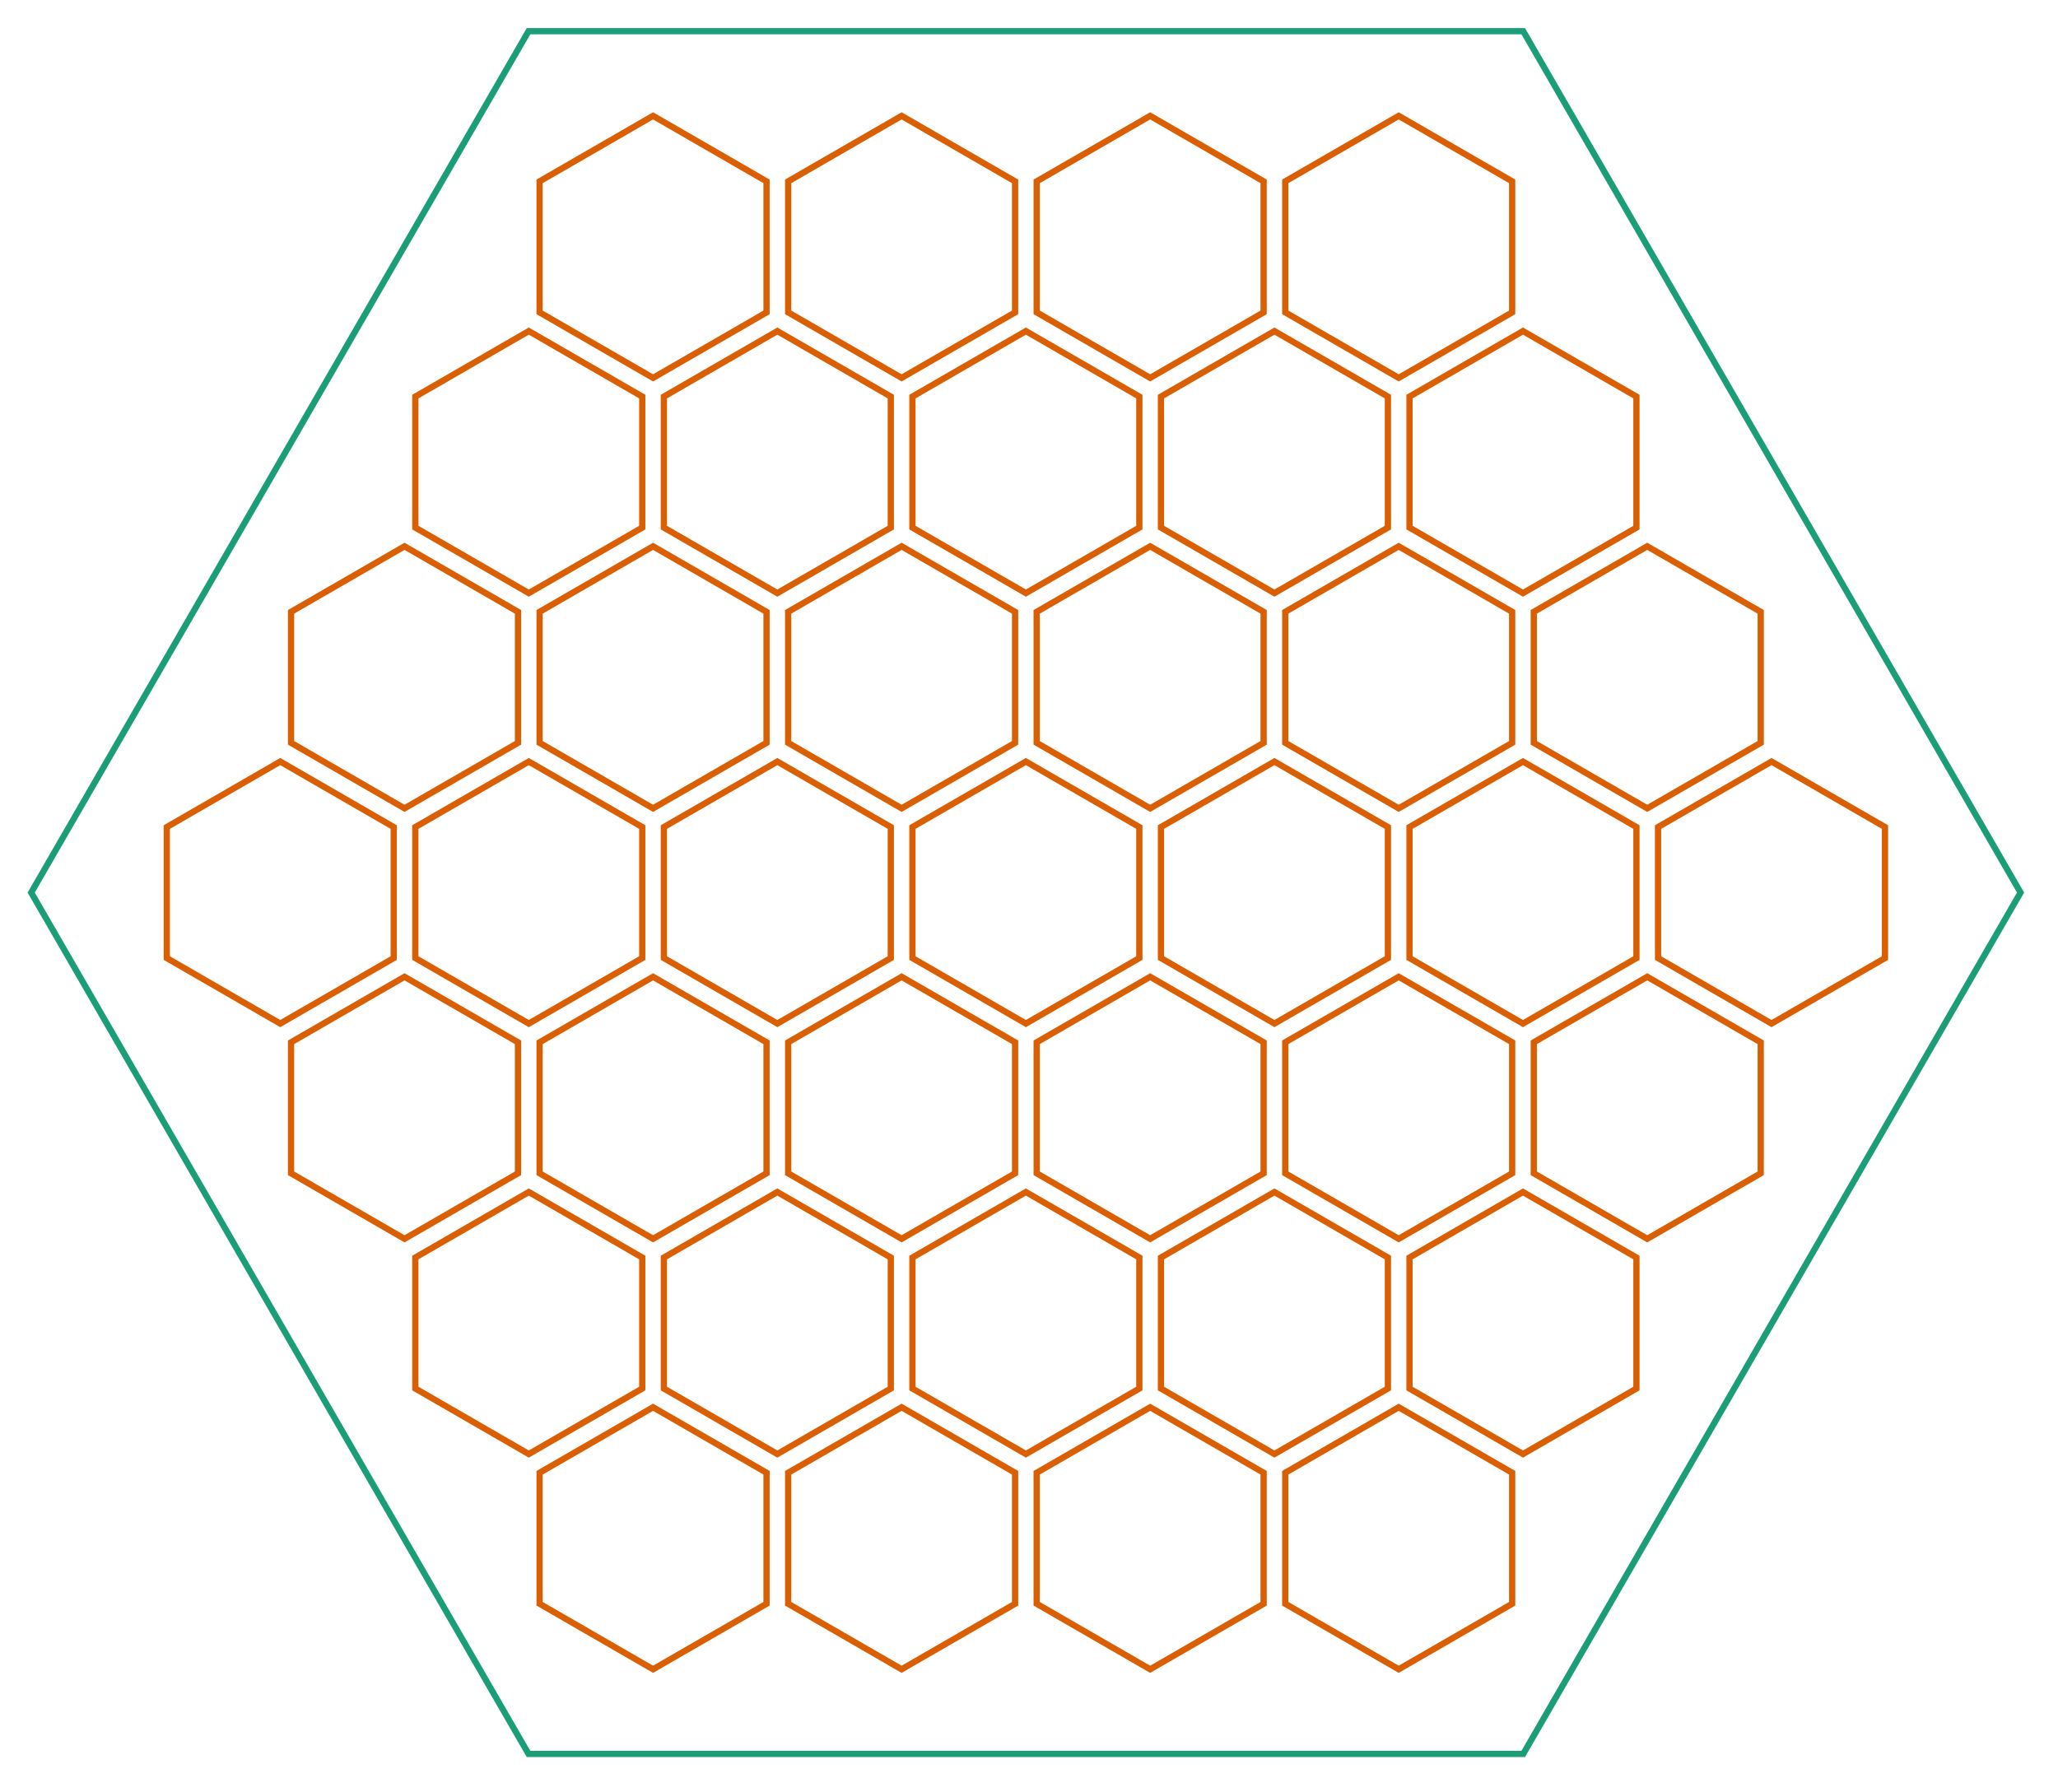
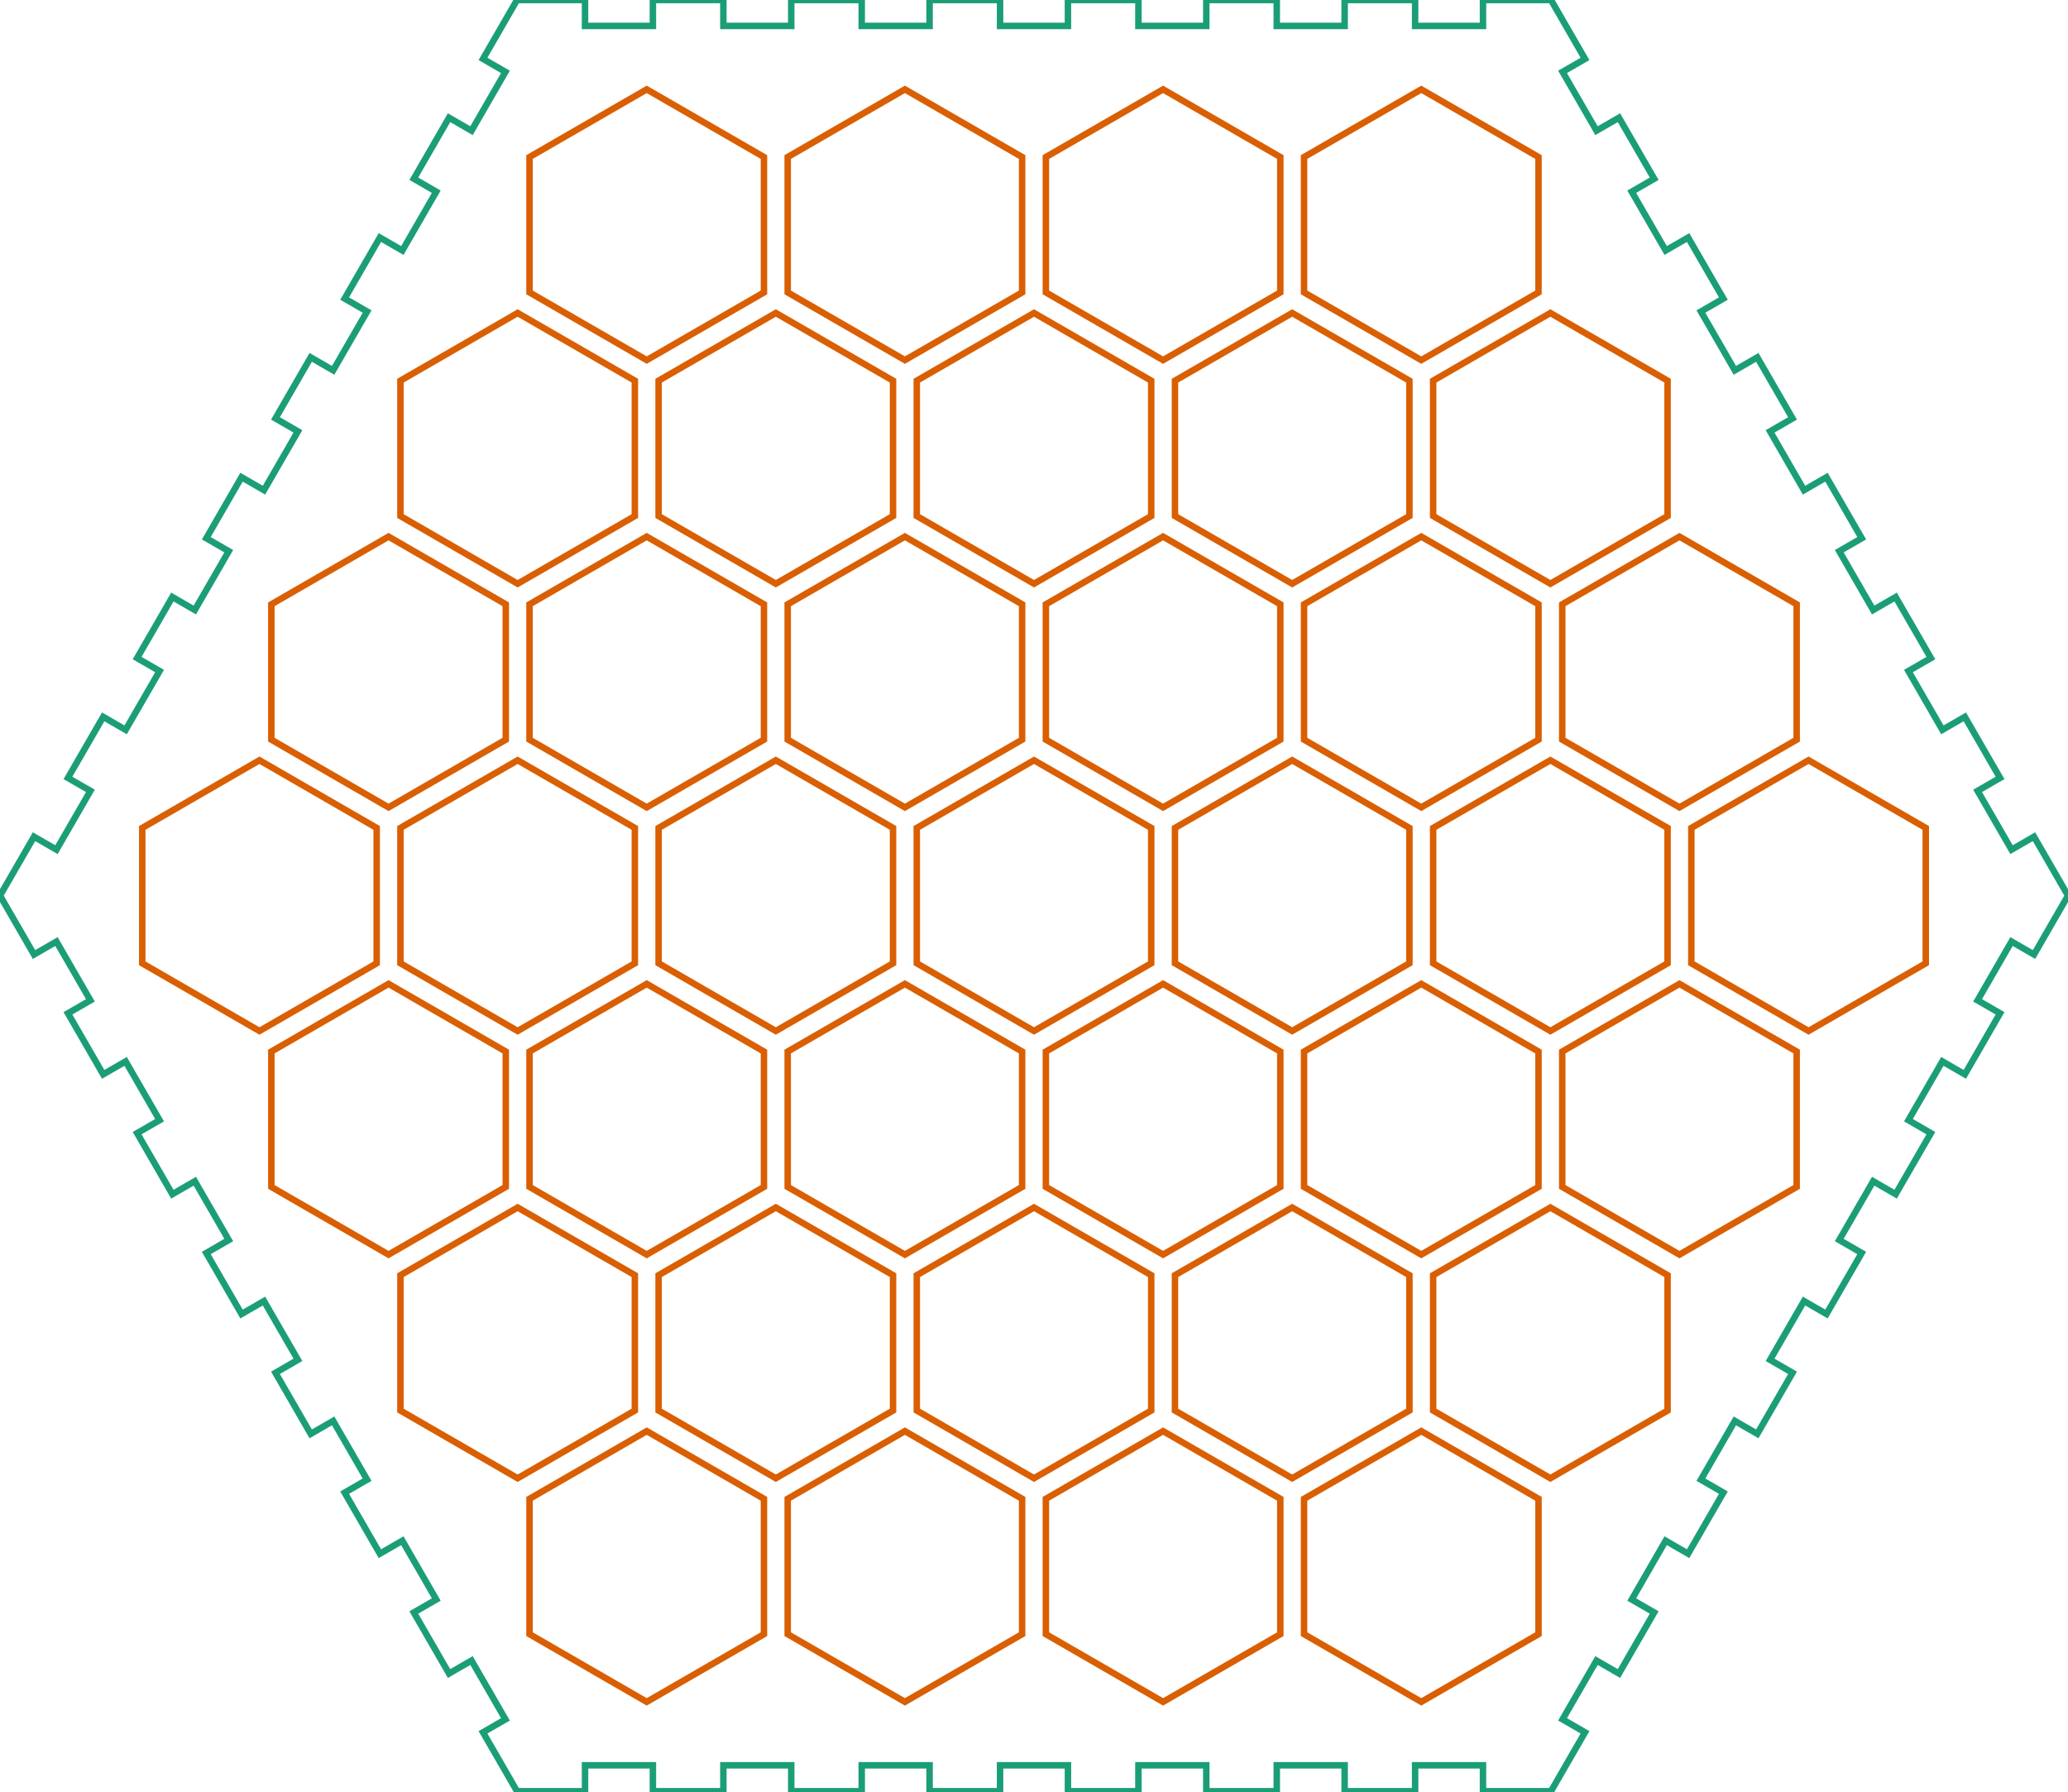
- <svg xmlns="http://www.w3.org/2000/svg" width="329.86mm" height="287.141mm" viewbox="0 0 329.86 287.141">
-   <path style="fill:none;stroke:rgb(217, 95, 2);stroke-width:1mm;" d="M 847.317, 70.188 L 778.58, 109.873 L 778.58, 189.243 L 847.317, 228.928 L 916.053, 189.243 L 916.053, 109.873 z " />
-   <path style="fill:none;stroke:rgb(217, 95, 2);stroke-width:1mm;" d="M 696.751, 70.188 L 628.014, 109.873 L 628.014, 189.243 L 696.751, 228.928 L 765.487, 189.243 L 765.487, 109.873 z " />
-   <path style="fill:none;stroke:rgb(217, 95, 2);stroke-width:1mm;" d="M 546.185, 70.188 L 477.449, 109.873 L 477.449, 189.243 L 546.185, 228.928 L 614.922, 189.243 L 614.922, 109.873 z " />
-   <path style="fill:none;stroke:rgb(217, 95, 2);stroke-width:1mm;" d="M 395.62, 70.188 L 326.883, 109.873 L 326.883, 189.243 L 395.62, 228.928 L 464.356, 189.243 L 464.356, 109.873 z " />
-   <path style="fill:none;stroke:rgb(217, 95, 2);stroke-width:1mm;" d="M 922.599, 200.581 L 853.863, 240.266 L 853.863, 319.637 L 922.599, 359.322 L 991.336, 319.637 L 991.336, 240.266 z " />
-   <path style="fill:none;stroke:rgb(217, 95, 2);stroke-width:1mm;" d="M 772.034, 200.581 L 703.297, 240.266 L 703.297, 319.637 L 772.034, 359.322 L 840.77, 319.637 L 840.77, 240.266 z " />
-   <path style="fill:none;stroke:rgb(217, 95, 2);stroke-width:1mm;" d="M 621.468, 200.581 L 552.732, 240.266 L 552.732, 319.637 L 621.468, 359.322 L 690.205, 319.637 L 690.205, 240.266 z " />
-   <path style="fill:none;stroke:rgb(217, 95, 2);stroke-width:1mm;" d="M 470.902, 200.581 L 402.166, 240.266 L 402.166, 319.637 L 470.902, 359.322 L 539.639, 319.637 L 539.639, 240.266 z " />
-   <path style="fill:none;stroke:rgb(217, 95, 2);stroke-width:1mm;" d="M 320.337, 200.581 L 251.6, 240.266 L 251.6, 319.637 L 320.337, 359.322 L 389.073, 319.637 L 389.073, 240.266 z " />
-   <path style="fill:none;stroke:rgb(217, 95, 2);stroke-width:1mm;" d="M 997.882, 330.975 L 929.146, 370.66 L 929.146, 450.03 L 997.882, 489.715 L 1066.619, 450.03 L 1066.619, 370.66 z " />
-   <path style="fill:none;stroke:rgb(217, 95, 2);stroke-width:1mm;" d="M 847.317, 330.975 L 778.58, 370.66 L 778.58, 450.03 L 847.317, 489.715 L 916.053, 450.03 L 916.053, 370.66 z " />
-   <path style="fill:none;stroke:rgb(217, 95, 2);stroke-width:1mm;" d="M 696.751, 330.975 L 628.014, 370.66 L 628.014, 450.03 L 696.751, 489.715 L 765.487, 450.03 L 765.487, 370.66 z " />
-   <path style="fill:none;stroke:rgb(217, 95, 2);stroke-width:1mm;" d="M 546.185, 330.975 L 477.449, 370.66 L 477.449, 450.03 L 546.185, 489.715 L 614.922, 450.03 L 614.922, 370.66 z " />
-   <path style="fill:none;stroke:rgb(217, 95, 2);stroke-width:1mm;" d="M 395.62, 330.975 L 326.883, 370.66 L 326.883, 450.03 L 395.62, 489.715 L 464.356, 450.03 L 464.356, 370.66 z " />
-   <path style="fill:none;stroke:rgb(217, 95, 2);stroke-width:1mm;" d="M 245.054, 330.975 L 176.317, 370.66 L 176.317, 450.03 L 245.054, 489.715 L 313.79, 450.03 L 313.79, 370.66 z " />
-   <path style="fill:none;stroke:rgb(217, 95, 2);stroke-width:1mm;" d="M 1073.165, 461.369 L 1004.429, 501.054 L 1004.429, 580.424 L 1073.165, 620.109 L 1141.902, 580.424 L 1141.902, 501.054 z " />
-   <path style="fill:none;stroke:rgb(217, 95, 2);stroke-width:1mm;" d="M 922.599, 461.369 L 853.863, 501.054 L 853.863, 580.424 L 922.599, 620.109 L 991.336, 580.424 L 991.336, 501.054 z " />
-   <path style="fill:none;stroke:rgb(217, 95, 2);stroke-width:1mm;" d="M 772.034, 461.369 L 703.297, 501.054 L 703.297, 580.424 L 772.034, 620.109 L 840.77, 580.424 L 840.77, 501.054 z " />
-   <path style="fill:none;stroke:rgb(217, 95, 2);stroke-width:1mm;" d="M 621.468, 461.369 L 552.732, 501.054 L 552.732, 580.424 L 621.468, 620.109 L 690.205, 580.424 L 690.205, 501.054 z " />
-   <path style="fill:none;stroke:rgb(217, 95, 2);stroke-width:1mm;" d="M 470.902, 461.369 L 402.166, 501.054 L 402.166, 580.424 L 470.902, 620.109 L 539.639, 580.424 L 539.639, 501.054 z " />
-   <path style="fill:none;stroke:rgb(217, 95, 2);stroke-width:1mm;" d="M 320.337, 461.369 L 251.6, 501.054 L 251.6, 580.424 L 320.337, 620.109 L 389.073, 580.424 L 389.073, 501.054 z " />
-   <path style="fill:none;stroke:rgb(217, 95, 2);stroke-width:1mm;" d="M 169.771, 461.369 L 101.035, 501.054 L 101.035, 580.424 L 169.771, 620.109 L 238.508, 580.424 L 238.508, 501.054 z " />
-   <path style="fill:none;stroke:rgb(217, 95, 2);stroke-width:1mm;" d="M 997.882, 591.763 L 929.146, 631.448 L 929.146, 710.818 L 997.882, 750.503 L 1066.619, 710.818 L 1066.619, 631.448 z " />
-   <path style="fill:none;stroke:rgb(217, 95, 2);stroke-width:1mm;" d="M 847.317, 591.763 L 778.58, 631.448 L 778.58, 710.818 L 847.317, 750.503 L 916.053, 710.818 L 916.053, 631.448 z " />
-   <path style="fill:none;stroke:rgb(217, 95, 2);stroke-width:1mm;" d="M 696.751, 591.763 L 628.014, 631.448 L 628.014, 710.818 L 696.751, 750.503 L 765.487, 710.818 L 765.487, 631.448 z " />
-   <path style="fill:none;stroke:rgb(217, 95, 2);stroke-width:1mm;" d="M 546.185, 591.763 L 477.449, 631.448 L 477.449, 710.818 L 546.185, 750.503 L 614.922, 710.818 L 614.922, 631.448 z " />
-   <path style="fill:none;stroke:rgb(217, 95, 2);stroke-width:1mm;" d="M 395.62, 591.763 L 326.883, 631.448 L 326.883, 710.818 L 395.62, 750.503 L 464.356, 710.818 L 464.356, 631.448 z " />
-   <path style="fill:none;stroke:rgb(217, 95, 2);stroke-width:1mm;" d="M 245.054, 591.763 L 176.317, 631.448 L 176.317, 710.818 L 245.054, 750.503 L 313.79, 710.818 L 313.79, 631.448 z " />
-   <path style="fill:none;stroke:rgb(217, 95, 2);stroke-width:1mm;" d="M 922.599, 722.156 L 853.863, 761.841 L 853.863, 841.211 L 922.599, 880.896 L 991.336, 841.211 L 991.336, 761.841 z " />
-   <path style="fill:none;stroke:rgb(217, 95, 2);stroke-width:1mm;" d="M 772.034, 722.156 L 703.297, 761.841 L 703.297, 841.211 L 772.034, 880.896 L 840.77, 841.211 L 840.77, 761.841 z " />
-   <path style="fill:none;stroke:rgb(217, 95, 2);stroke-width:1mm;" d="M 621.468, 722.156 L 552.732, 761.841 L 552.732, 841.211 L 621.468, 880.896 L 690.205, 841.211 L 690.205, 761.841 z " />
-   <path style="fill:none;stroke:rgb(217, 95, 2);stroke-width:1mm;" d="M 470.902, 722.156 L 402.166, 761.841 L 402.166, 841.211 L 470.902, 880.896 L 539.639, 841.211 L 539.639, 761.841 z " />
-   <path style="fill:none;stroke:rgb(217, 95, 2);stroke-width:1mm;" d="M 320.337, 722.156 L 251.6, 761.841 L 251.6, 841.211 L 320.337, 880.896 L 389.073, 841.211 L 389.073, 761.841 z " />
-   <path style="fill:none;stroke:rgb(217, 95, 2);stroke-width:1mm;" d="M 847.317, 852.55 L 778.58, 892.235 L 778.58, 971.605 L 847.317, 1011.29 L 916.053, 971.605 L 916.053, 892.235 z " />
-   <path style="fill:none;stroke:rgb(217, 95, 2);stroke-width:1mm;" d="M 696.751, 852.55 L 628.014, 892.235 L 628.014, 971.605 L 696.751, 1011.29 L 765.487, 971.605 L 765.487, 892.235 z " />
-   <path style="fill:none;stroke:rgb(217, 95, 2);stroke-width:1mm;" d="M 546.185, 852.55 L 477.449, 892.235 L 477.449, 971.605 L 546.185, 1011.29 L 614.922, 971.605 L 614.922, 892.235 z " />
-   <path style="fill:none;stroke:rgb(217, 95, 2);stroke-width:1mm;" d="M 395.62, 852.55 L 326.883, 892.235 L 326.883, 971.605 L 395.62, 1011.29 L 464.356, 971.605 L 464.356, 892.235 z " />
-   <path style="fill:none;stroke:rgb(27, 158, 119);stroke-width:1mm;" d="M 922.753, 18.898 L 1224.038, 540.739 L 922.753, 1062.58 L 320.183, 1062.58 L 18.898, 540.739 L 320.183, 18.898 z " />
+ <svg xmlns="http://www.w3.org/2000/svg" baseProfile="full" height="276.341mm" version="1.1" viewBox="-156.546,3.0,319.091,276.341" width="319.091mm">
+   <defs />
+   <path d="M 84.556 268.252 L 89.793 259.182  L 93.257 261.182  L 98.694 251.765  L 95.23 249.765  L 100.466 240.695  L 103.93 242.695  L 109.367 233.278  L 105.903 231.278  L 111.14 222.208  L 114.604 224.208  L 120.041 214.791  L 116.577 212.791  L 121.813 203.721  L 125.278 205.721  L 130.714 196.304  L 127.25 194.304  L 132.487 185.233  L 135.951 187.233  L 141.388 177.817  L 137.924 175.817  L 143.161 166.746  L 146.625 168.746  L 152.062 159.329  L 148.597 157.329  L 153.834 148.259  L 157.298 150.259  L 162.546 141.171  L 157.298 132.082  L 153.834 134.082  L 148.597 125.012  L 152.062 123.012  L 146.625 113.595  L 143.161 115.595  L 137.924 106.524  L 141.388 104.524  L 135.951 95.108  L 132.487 97.108  L 127.25 88.037  L 130.714 86.037  L 125.278 76.62  L 121.813 78.62  L 116.577 69.55  L 120.041 67.55  L 114.604 58.133  L 111.14 60.133  L 105.903 51.063  L 109.367 49.063  L 103.93 39.646  L 100.466 41.646  L 95.23 32.576  L 98.694 30.576  L 93.257 21.159  L 89.793 23.159  L 84.556 14.088  L 88.02 12.088  L 82.773 3  L 72.278 3  L 72.278 7  L 61.805 7  L 61.805 3  L 50.931 3  L 50.931 7  L 40.458 7  L 40.458 3  L 29.584 3  L 29.584 7  L 19.11 7  L 19.11 3  L 8.237 3  L 8.237 7  L -2.237 7  L -2.237 3  L -13.11 3  L -13.11 7  L -23.584 7  L -23.584 3  L -34.458 3  L -34.458 7  L -44.931 7  L -44.931 3  L -55.805 3  L -55.805 7  L -66.278 7  L -66.278 3  L -76.773 3  L -82.02 12.088  L -78.556 14.088  L -83.793 23.159  L -87.257 21.159  L -92.694 30.576  L -89.23 32.576  L -94.466 41.646  L -97.93 39.646  L -103.367 49.063  L -99.903 51.063  L -105.14 60.133  L -108.604 58.133  L -114.041 67.55  L -110.577 69.55  L -115.813 78.62  L -119.278 76.62  L -124.714 86.037  L -121.25 88.037  L -126.487 97.108  L -129.951 95.108  L -135.388 104.524  L -131.924 106.524  L -137.161 115.595  L -140.625 113.595  L -146.062 123.012  L -142.597 125.012  L -147.834 134.082  L -151.298 132.082  L -156.546 141.171  L -151.298 150.259  L -147.834 148.259  L -142.597 157.329  L -146.062 159.329  L -140.625 168.746  L -137.161 166.746  L -131.924 175.817  L -135.388 177.817  L -129.951 187.233  L -126.487 185.233  L -121.25 194.304  L -124.714 196.304  L -119.278 205.721  L -115.813 203.721  L -110.577 212.791  L -114.041 214.791  L -108.604 224.208  L -105.14 222.208  L -99.903 231.278  L -103.367 233.278  L -97.93 242.695  L -94.466 240.695  L -89.23 249.765  L -92.694 251.765  L -87.257 261.182  L -83.793 259.182  L -78.556 268.252  L -82.02 270.252  L -76.773 279.341  L -66.278 279.341  L -66.278 275.341  L -55.805 275.341  L -55.805 279.341  L -44.931 279.341  L -44.931 275.341  L -34.458 275.341  L -34.458 279.341  L -23.584 279.341  L -23.584 275.341  L -13.11 275.341  L -13.11 279.341  L -2.237 279.341  L -2.237 275.341  L 8.237 275.341  L 8.237 279.341  L 19.11 279.341  L 19.11 275.341  L 29.584 275.341  L 29.584 279.341  L 40.458 279.341  L 40.458 275.341  L 50.931 275.341  L 50.931 279.341  L 61.805 279.341  L 61.805 275.341  L 72.278 275.341  L 72.278 279.341  L 82.773 279.341  L 88.02 270.252  z" fill="none" stroke="rgb(27, 158, 119)" />
+   <path d="M 44.669 255.113 L 44.669 234.228  L 62.756 223.786  L 80.842 234.228  L 80.842 255.113  L 62.756 265.555  z" fill="none" stroke="rgb(217, 95, 2)" />
+   <path d="M 4.832 255.113 L 4.832 234.228  L 22.919 223.786  L 41.005 234.228  L 41.005 255.113  L 22.919 265.555  z" fill="none" stroke="rgb(217, 95, 2)" />
+   <path d="M -35.005 255.113 L -35.005 234.228  L -16.919 223.786  L 1.168 234.228  L 1.168 255.113  L -16.919 265.555  z" fill="none" stroke="rgb(217, 95, 2)" />
+   <path d="M -74.842 255.113 L -74.842 234.228  L -56.756 223.786  L -38.669 234.228  L -38.669 255.113  L -56.756 265.555  z" fill="none" stroke="rgb(217, 95, 2)" />
+   <path d="M 64.588 220.613 L 64.588 199.728  L 82.674 189.286  L 100.761 199.728  L 100.761 220.613  L 82.674 231.055  z" fill="none" stroke="rgb(217, 95, 2)" />
+   <path d="M 24.751 220.613 L 24.751 199.728  L 42.837 189.286  L 60.924 199.728  L 60.924 220.613  L 42.837 231.055  z" fill="none" stroke="rgb(217, 95, 2)" />
+   <path d="M -15.086 220.613 L -15.086 199.728  L 3 189.286  L 21.087 199.728  L 21.087 220.613  L 3 231.055  z" fill="none" stroke="rgb(217, 95, 2)" />
+   <path d="M -54.924 220.613 L -54.924 199.728  L -36.837 189.286  L -18.751 199.728  L -18.751 220.613  L -36.837 231.055  z" fill="none" stroke="rgb(217, 95, 2)" />
+   <path d="M -94.761 220.613 L -94.761 199.728  L -76.674 189.286  L -58.588 199.728  L -58.588 220.613  L -76.674 231.055  z" fill="none" stroke="rgb(217, 95, 2)" />
+   <path d="M 84.506 186.113 L 84.506 165.228  L 102.593 154.786  L 120.679 165.228  L 120.679 186.113  L 102.593 196.555  z" fill="none" stroke="rgb(217, 95, 2)" />
+   <path d="M 44.669 186.113 L 44.669 165.228  L 62.756 154.786  L 80.842 165.228  L 80.842 186.113  L 62.756 196.555  z" fill="none" stroke="rgb(217, 95, 2)" />
+   <path d="M 4.832 186.113 L 4.832 165.228  L 22.919 154.786  L 41.005 165.228  L 41.005 186.113  L 22.919 196.555  z" fill="none" stroke="rgb(217, 95, 2)" />
+   <path d="M -35.005 186.113 L -35.005 165.228  L -16.919 154.786  L 1.168 165.228  L 1.168 186.113  L -16.919 196.555  z" fill="none" stroke="rgb(217, 95, 2)" />
+   <path d="M -74.842 186.113 L -74.842 165.228  L -56.756 154.786  L -38.669 165.228  L -38.669 186.113  L -56.756 196.555  z" fill="none" stroke="rgb(217, 95, 2)" />
+   <path d="M -114.679 186.113 L -114.679 165.228  L -96.593 154.786  L -78.506 165.228  L -78.506 186.113  L -96.593 196.555  z" fill="none" stroke="rgb(217, 95, 2)" />
+   <path d="M 104.425 151.613 L 104.425 130.728  L 122.512 120.286  L 140.598 130.728  L 140.598 151.613  L 122.512 162.055  z" fill="none" stroke="rgb(217, 95, 2)" />
+   <path d="M 64.588 151.613 L 64.588 130.728  L 82.674 120.286  L 100.761 130.728  L 100.761 151.613  L 82.674 162.055  z" fill="none" stroke="rgb(217, 95, 2)" />
+   <path d="M 24.751 151.613 L 24.751 130.728  L 42.837 120.286  L 60.924 130.728  L 60.924 151.613  L 42.837 162.055  z" fill="none" stroke="rgb(217, 95, 2)" />
+   <path d="M -15.086 151.613 L -15.086 130.728  L 3 120.286  L 21.087 130.728  L 21.087 151.613  L 3 162.055  z" fill="none" stroke="rgb(217, 95, 2)" />
+   <path d="M -54.924 151.613 L -54.924 130.728  L -36.837 120.286  L -18.751 130.728  L -18.751 151.613  L -36.837 162.055  z" fill="none" stroke="rgb(217, 95, 2)" />
+   <path d="M -94.761 151.613 L -94.761 130.728  L -76.674 120.286  L -58.588 130.728  L -58.588 151.613  L -76.674 162.055  z" fill="none" stroke="rgb(217, 95, 2)" />
+   <path d="M -134.598 151.613 L -134.598 130.728  L -116.512 120.286  L -98.425 130.728  L -98.425 151.613  L -116.512 162.055  z" fill="none" stroke="rgb(217, 95, 2)" />
+   <path d="M 84.506 117.113 L 84.506 96.228  L 102.593 85.786  L 120.679 96.228  L 120.679 117.113  L 102.593 127.555  z" fill="none" stroke="rgb(217, 95, 2)" />
+   <path d="M 44.669 117.113 L 44.669 96.228  L 62.756 85.786  L 80.842 96.228  L 80.842 117.113  L 62.756 127.555  z" fill="none" stroke="rgb(217, 95, 2)" />
+   <path d="M 4.832 117.113 L 4.832 96.228  L 22.919 85.786  L 41.005 96.228  L 41.005 117.113  L 22.919 127.555  z" fill="none" stroke="rgb(217, 95, 2)" />
+   <path d="M -35.005 117.113 L -35.005 96.228  L -16.919 85.786  L 1.168 96.228  L 1.168 117.113  L -16.919 127.555  z" fill="none" stroke="rgb(217, 95, 2)" />
+   <path d="M -74.842 117.113 L -74.842 96.228  L -56.756 85.786  L -38.669 96.228  L -38.669 117.113  L -56.756 127.555  z" fill="none" stroke="rgb(217, 95, 2)" />
+   <path d="M -114.679 117.113 L -114.679 96.228  L -96.593 85.786  L -78.506 96.228  L -78.506 117.113  L -96.593 127.555  z" fill="none" stroke="rgb(217, 95, 2)" />
+   <path d="M 64.588 82.613 L 64.588 61.728  L 82.674 51.286  L 100.761 61.728  L 100.761 82.613  L 82.674 93.055  z" fill="none" stroke="rgb(217, 95, 2)" />
+   <path d="M 24.751 82.613 L 24.751 61.728  L 42.837 51.286  L 60.924 61.728  L 60.924 82.613  L 42.837 93.055  z" fill="none" stroke="rgb(217, 95, 2)" />
+   <path d="M -15.086 82.613 L -15.086 61.728  L 3 51.286  L 21.087 61.728  L 21.087 82.613  L 3 93.055  z" fill="none" stroke="rgb(217, 95, 2)" />
+   <path d="M -54.924 82.613 L -54.924 61.728  L -36.837 51.286  L -18.751 61.728  L -18.751 82.613  L -36.837 93.055  z" fill="none" stroke="rgb(217, 95, 2)" />
+   <path d="M -94.761 82.613 L -94.761 61.728  L -76.674 51.286  L -58.588 61.728  L -58.588 82.613  L -76.674 93.055  z" fill="none" stroke="rgb(217, 95, 2)" />
+   <path d="M 44.669 48.113 L 44.669 27.228  L 62.756 16.786  L 80.842 27.228  L 80.842 48.113  L 62.756 58.555  z" fill="none" stroke="rgb(217, 95, 2)" />
+   <path d="M 4.832 48.113 L 4.832 27.228  L 22.919 16.786  L 41.005 27.228  L 41.005 48.113  L 22.919 58.555  z" fill="none" stroke="rgb(217, 95, 2)" />
+   <path d="M -35.005 48.113 L -35.005 27.228  L -16.919 16.786  L 1.168 27.228  L 1.168 48.113  L -16.919 58.555  z" fill="none" stroke="rgb(217, 95, 2)" />
+   <path d="M -74.842 48.113 L -74.842 27.228  L -56.756 16.786  L -38.669 27.228  L -38.669 48.113  L -56.756 58.555  z" fill="none" stroke="rgb(217, 95, 2)" />
</svg>
